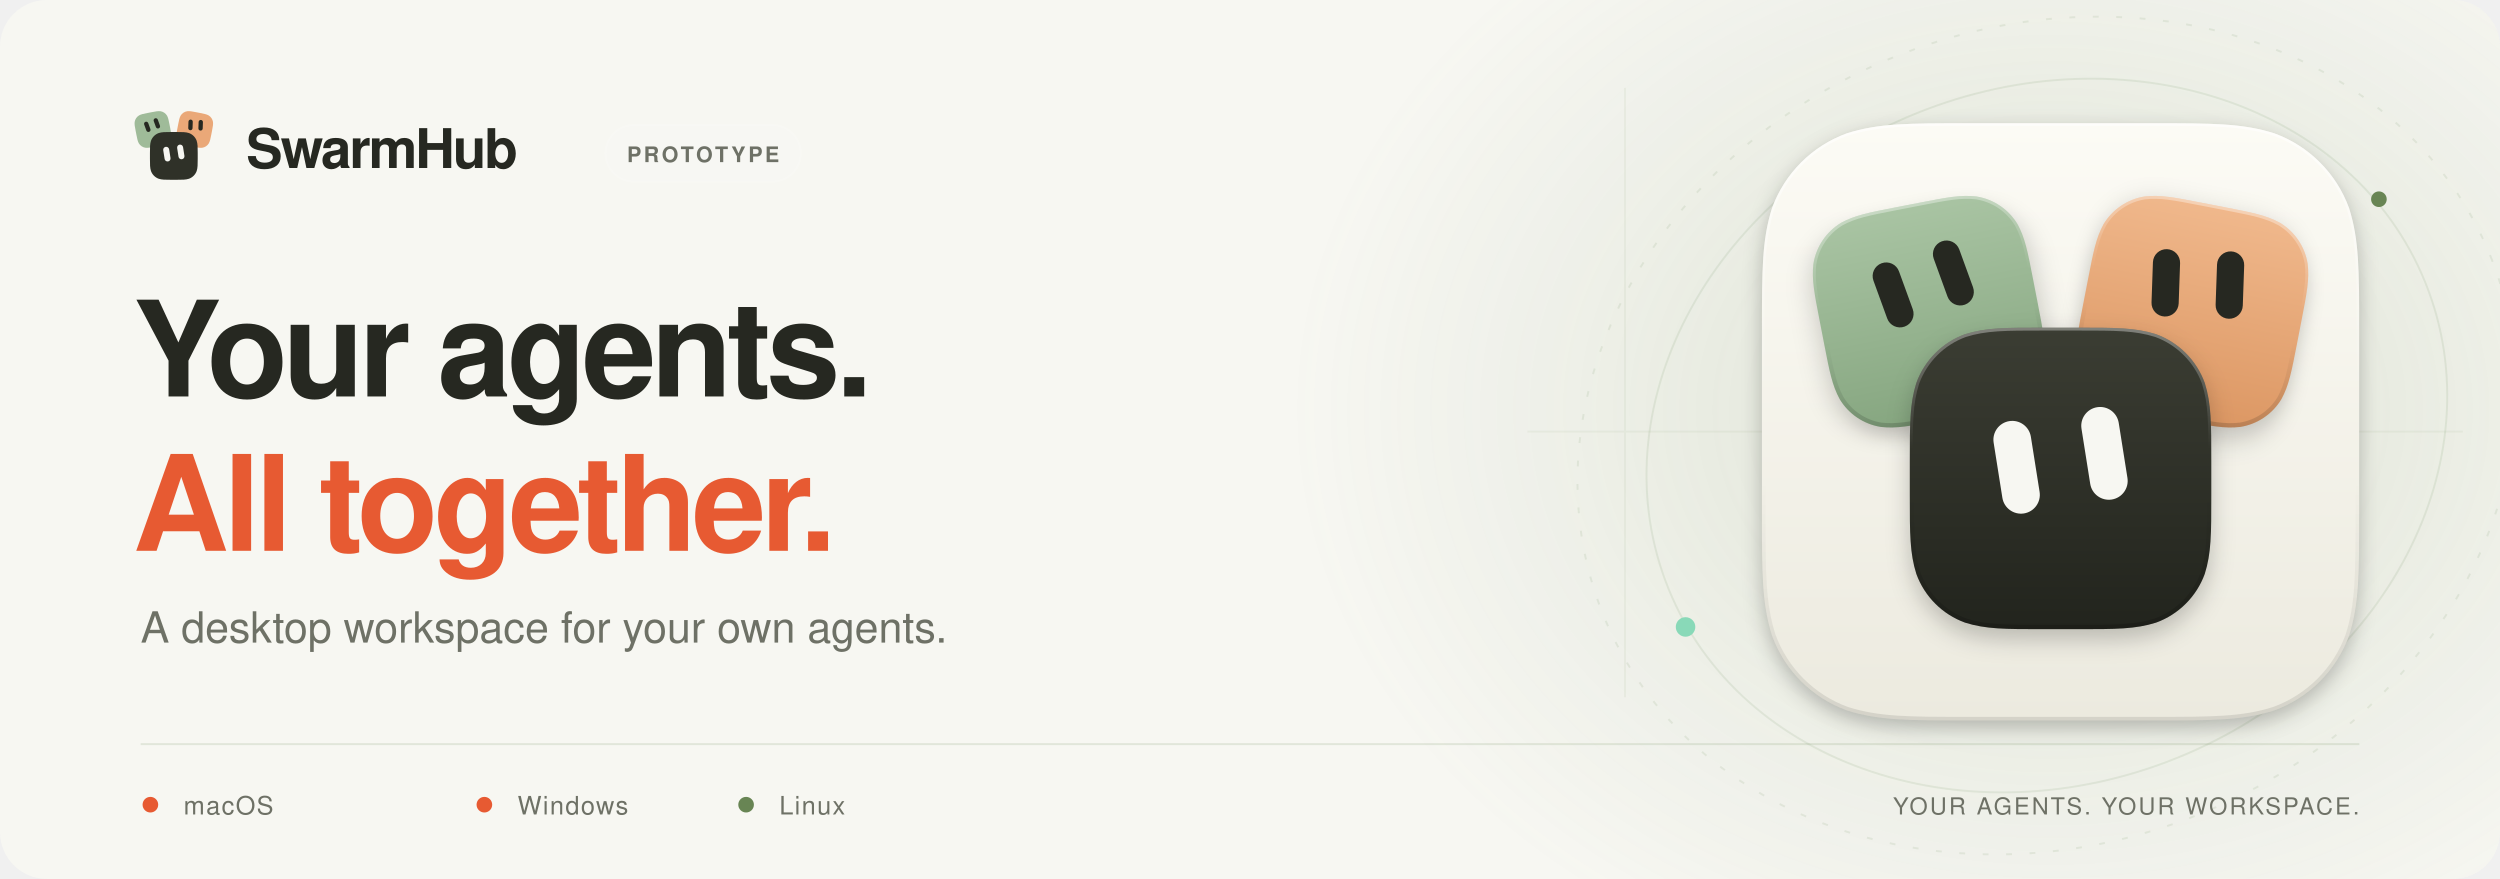
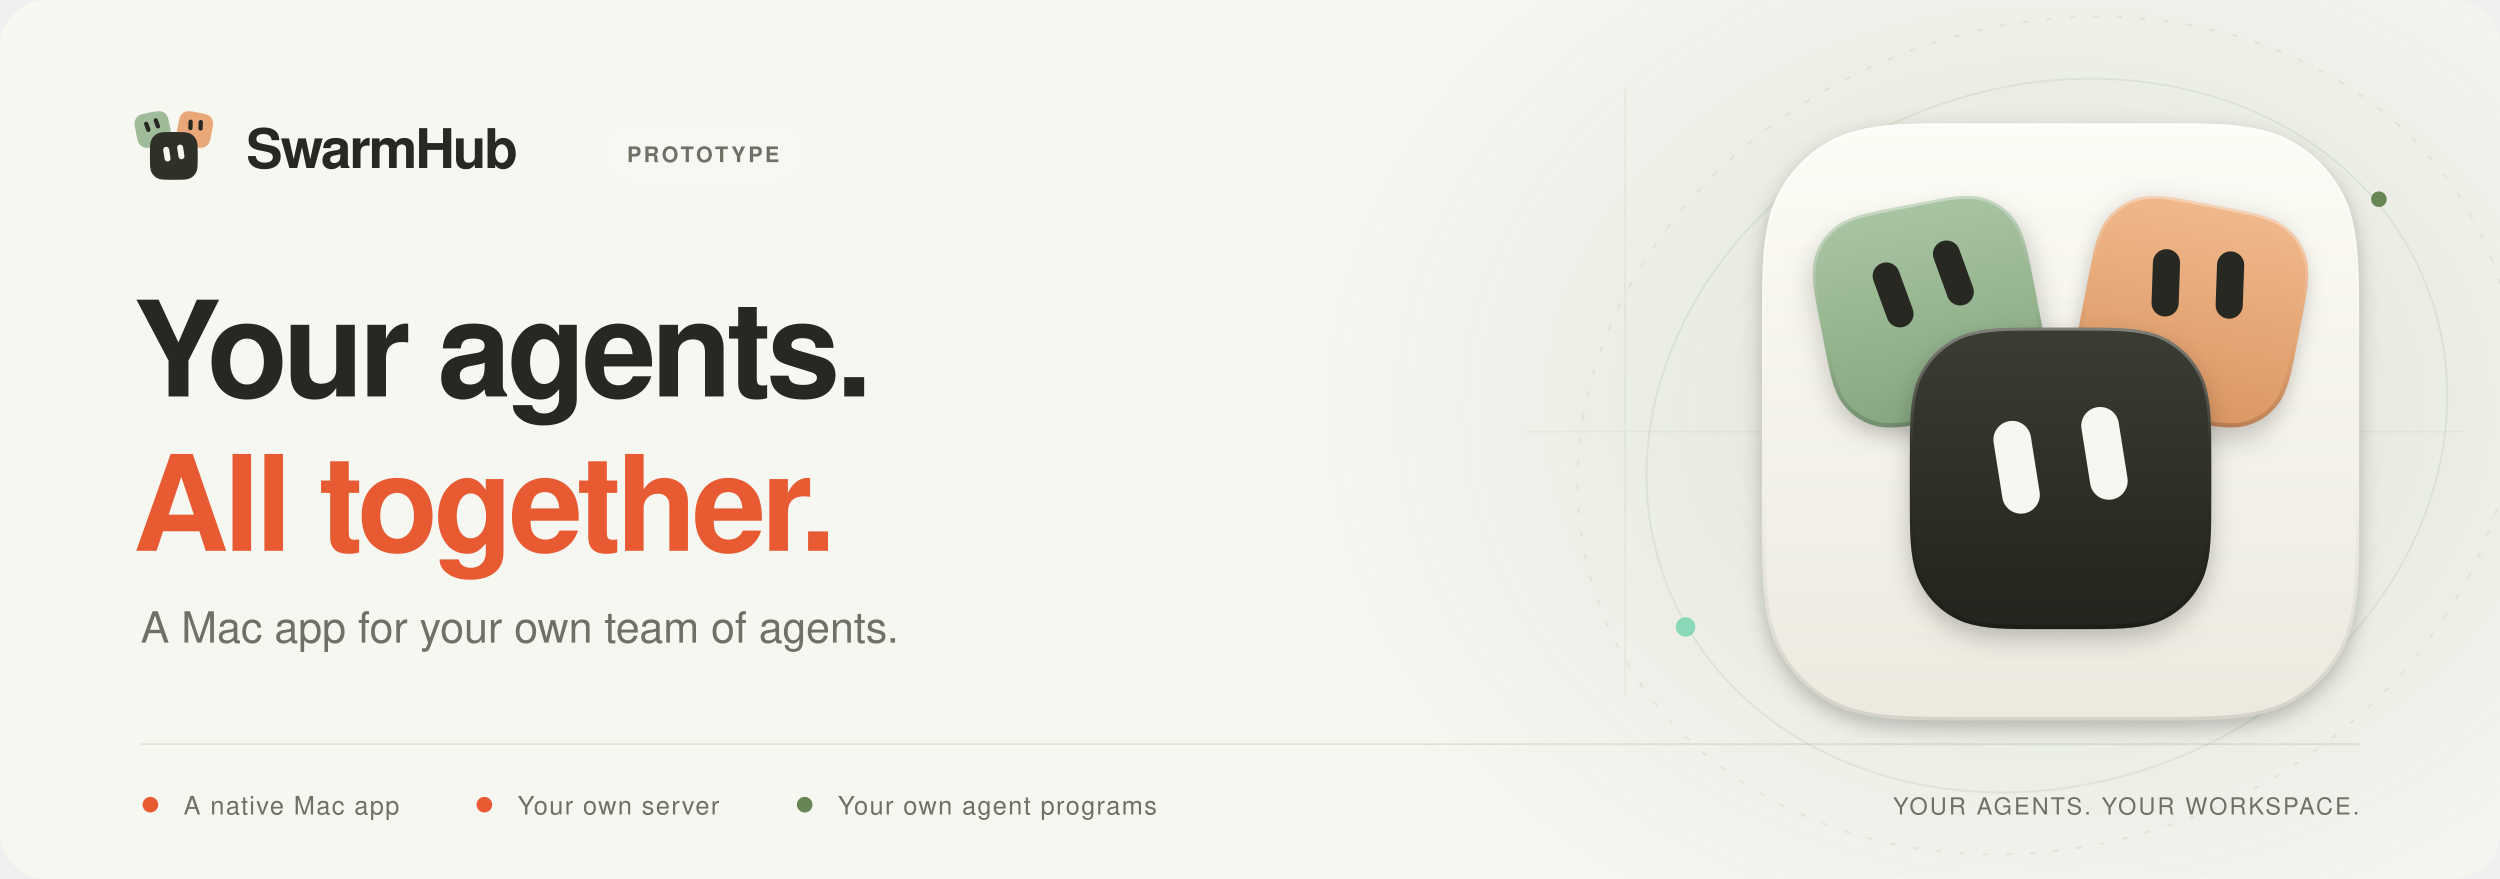
<svg xmlns="http://www.w3.org/2000/svg" width="1280" height="450" viewBox="0 0 1280 450" fill="none" role="img" aria-labelledby="title description">
  <defs>
    <linearGradient id="canvas" x1="0" y1="0" x2="1280" y2="450" gradientUnits="userSpaceOnUse">
      <stop stop-color="#f7f7f2" />
      <stop offset="0.55" stop-color="#f7f7f2" />
      <stop offset="1" stop-color="#f7f7f2" />
    </linearGradient>
    <radialGradient id="halo" cx="0" cy="0" r="1" gradientTransform="translate(1050 210) scale(390 310)" gradientUnits="userSpaceOnUse">
      <stop stop-color="#688554" stop-opacity="0.18" />
      <stop offset="1" stop-color="#688554" stop-opacity="0" />
    </radialGradient>
    <linearGradient id="accent" x1="72" y1="0" x2="632" y2="0" gradientUnits="userSpaceOnUse">
      <stop stop-color="#e75a32" />
      <stop offset="1" stop-color="#e75a32" />
    </linearGradient>
    <clipPath id="bounds">
      <rect width="1280" height="450" rx="24" />
    </clipPath>
  </defs>
  <g clip-path="url(#bounds)">
    <rect width="1280" height="450" fill="url(#canvas)" />
    <rect width="1280" height="450" fill="url(#halo)" />
    <g stroke="#688554" stroke-opacity="0.12">
      <ellipse cx="1048" cy="223" rx="209" ry="178" transform="rotate(-22 1048 223)" />
      <ellipse cx="1048" cy="223" rx="245" ry="209" transform="rotate(-22 1048 223)" stroke-dasharray="3 9" />
      <path d="M832 45V357M782 221H1261" stroke-opacity="0.07" />
    </g>
    <circle cx="863" cy="321" r="5" fill="#89D9B8" />
    <circle cx="1218" cy="102" r="4" fill="#688554" />
    <g font-family="-apple-system, BlinkMacSystemFont, 'Segoe UI', Helvetica, Arial, sans-serif">
      <svg x="68" y="53" width="42" height="42" viewBox="0 0 30 30">
        <g transform="translate(15 15) scale(0.042) translate(-512 -491)">
          <g transform="rotate(-11 330 360)">
            <path d="M312.99 210L347.01 210C385.3 210 404.45 210 425.06 216.52C447.56 224.71 465.29 242.44 473.48 264.94C480 285.55 480 304.7 480 342.99L480 377.01C480 415.3 480 434.45 473.48 455.06C465.29 477.56 447.56 495.29 425.06 503.48C404.45 510 385.3 510 347.01 510L312.99 510C274.7 510 255.55 510 234.94 503.48C212.44 495.29 194.71 477.56 186.52 455.06C180 434.45 180 415.3 180 377.01L180 342.99C180 304.7 180 285.55 186.52 264.94C194.71 242.44 212.44 224.71 234.94 216.52C255.55 210 274.7 210 312.99 210Z" fill="#9fbb99" />
            <g transform="rotate(-9 330 321)" fill="#262821">
              <rect x="267" y="274.5" width="37.5" height="93" rx="18.75" />
              <rect x="355.5" y="274.5" width="37.5" height="93" rx="18.75" />
            </g>
          </g>
          <g transform="rotate(11 694 360)">
            <path d="M676.99 210L711.01 210C749.3 210 768.45 210 789.06 216.52C811.56 224.71 829.29 242.44 837.48 264.94C844 285.55 844 304.7 844 342.99L844 377.01C844 415.3 844 434.45 837.48 455.06C829.29 477.56 811.56 495.29 789.06 503.48C768.45 510 749.3 510 711.01 510L676.99 510C638.7 510 619.55 510 598.94 503.48C576.44 495.29 558.71 477.56 550.52 455.06C544 434.45 544 415.3 544 377.01L544 342.99C544 304.7 544 285.55 550.52 264.94C558.71 242.44 576.44 224.71 598.94 216.52C619.55 210 638.7 210 676.99 210Z" fill="#eaa878" />
            <g transform="rotate(-9 694 321)" fill="#262821">
              <rect x="631" y="274.5" width="37.5" height="93" rx="18.75" />
              <rect x="719.5" y="274.5" width="37.5" height="93" rx="18.75" />
            </g>
          </g>
          <g transform="rotate(0 512 590)">
            <path d="M488.42 382L535.58 382C588.68 382 615.24 382 643.82 391.04C675.02 402.4 699.6 426.98 710.96 458.18C720 486.76 720 513.32 720 566.42L720 613.58C720 666.68 720 693.24 710.96 721.82C699.6 753.02 675.02 777.6 643.82 788.96C615.24 798 588.68 798 535.58 798L488.42 798C435.32 798 408.76 798 380.18 788.96C348.98 777.6 324.4 753.02 313.04 721.82C304 693.24 304 666.68 304 613.58L304 566.42C304 513.32 304 486.76 313.04 458.18C324.4 426.98 348.98 402.4 380.18 391.04C408.76 382 435.32 382 488.42 382Z" fill="#2f3128" />
            <g transform="rotate(-9 512 565.04)" fill="#f7f7f2">
              <rect x="424.64" y="500.56" width="52" height="128.96" rx="26" />
              <rect x="547.36" y="500.56" width="52" height="128.96" rx="26" />
            </g>
          </g>
        </g>
      </svg>
      <text x="126" y="86" fill="#262821" font-size="28" font-weight="750" letter-spacing="-1">SwarmHub</text>
      <rect x="310" y="64" width="100" height="29" rx="14.5" fill="#FFFFFF" fill-opacity="0.05" stroke="#FFFFFF" stroke-opacity="0.13" />
      <text x="360" y="83" text-anchor="middle" fill="#6e7166" font-size="11" font-weight="600" letter-spacing="1.4">PROTOTYPE</text>
      <text x="68" y="203" fill="#262821" font-size="68" font-weight="650" letter-spacing="-2.6">Your agents.</text>
      <text x="68" y="282" fill="url(#accent)" font-size="68" font-weight="650" letter-spacing="-2.6">All together.</text>
-       <text x="72" y="329" fill="#6e7166" font-size="22">A desktop workspace for your own agents.</text>
+       <text x="72" y="329" fill="#6e7166" font-size="22">A Mac app for your own team of agents.</text>
      <path d="M72 381H1208" stroke="#688554" stroke-opacity="0.15" />
      <circle cx="77" cy="412" r="4" fill="#e75a32" />
-       <text x="94" y="417" fill="#6e7166" font-size="13" font-weight="500" letter-spacing="0.7">macOS</text>
+       <text x="94" y="417" fill="#6e7166" font-size="13" font-weight="500" letter-spacing="0.7">A native Mac app</text>
      <circle cx="248" cy="412" r="4" fill="#e75a32" />
-       <text x="265" y="417" fill="#6e7166" font-size="13" font-weight="500" letter-spacing="0.7">Windows</text>
-       <circle cx="382" cy="412" r="4" fill="#688554" />
-       <text x="399" y="417" fill="#6e7166" font-size="13" font-weight="500" letter-spacing="0.7">Linux</text>
+       <text x="265" y="417" fill="#6e7166" font-size="13" font-weight="500" letter-spacing="0.7">Your own server</text>
+       <circle cx="412" cy="412" r="4" fill="#688554" />
+       <text x="429" y="417" fill="#6e7166" font-size="13" font-weight="500" letter-spacing="0.7">Your own agent programs</text>
      <text x="1208" y="417" text-anchor="end" fill="#6e7166" font-size="12" letter-spacing="1.1">YOUR AGENTS. YOUR WORKSPACE.</text>
    </g>
    <svg viewBox="0 0 1024 1024" x="865" y="26" width="380" height="380">
      <defs>
        <linearGradient id="swarmhub-icon-tile" x1="0" y1="0" x2="0" y2="1">
          <stop offset="0" stop-color="#fcfbf5" />
          <stop offset="1" stop-color="#eceadf" />
        </linearGradient>
        <linearGradient id="swarmhub-icon-tile-edge" x1="0" y1="0" x2="0" y2="1">
          <stop offset="0" stop-color="#ffffff" stop-opacity="0.6" />
          <stop offset="0.45" stop-color="#ffffff" stop-opacity="0" />
        </linearGradient>
        <linearGradient id="swarmhub-icon-tile-foot" x1="0" y1="0" x2="0" y2="1">
          <stop offset="0.6" stop-color="#000000" stop-opacity="0" />
          <stop offset="1" stop-color="#000000" stop-opacity="0.1" />
        </linearGradient>
        <clipPath id="swarmhub-icon-tile-clip">
          <path d="M383.41 100L640.59 100C722.19 100 763 100 806.92 113.89C854.88 131.34 892.66 169.12 910.11 217.08C924 261 924 301.81 924 383.41L924 640.59C924 722.19 924 763 910.11 806.92C892.66 854.88 854.88 892.66 806.92 910.11C763 924 722.19 924 640.59 924L383.41 924C301.81 924 261 924 217.08 910.11C169.12 892.66 131.34 854.88 113.89 806.92C100 763 100 722.19 100 640.59L100 383.41C100 301.81 100 261 113.89 217.08C131.34 169.12 169.12 131.34 217.08 113.89C261 100 301.81 100 383.41 100Z" />
        </clipPath>
        <filter id="swarmhub-icon-tile-shadow" x="-40%" y="-40%" width="180%" height="180%">
          <feGaussianBlur stdDeviation="14" />
        </filter>
        <linearGradient id="swarmhub-icon-face-edge" x1="0" y1="0" x2="0" y2="1">
          <stop offset="0" stop-color="#ffffff" stop-opacity="0.5" />
          <stop offset="0.4" stop-color="#ffffff" stop-opacity="0" />
        </linearGradient>
        <linearGradient id="swarmhub-icon-face-foot" x1="0" y1="0" x2="0" y2="1">
          <stop offset="0.55" stop-color="#000000" stop-opacity="0" />
          <stop offset="1" stop-color="#000000" stop-opacity="0.16" />
        </linearGradient>
        <filter id="swarmhub-icon-face-shadow" x="-40%" y="-40%" width="180%" height="180%">
          <feGaussianBlur stdDeviation="16" />
        </filter>
        <linearGradient id="swarmhub-icon-left" x1="0" y1="0" x2="0" y2="1">
          <stop offset="0" stop-color="#a9c4a3" />
          <stop offset="1" stop-color="#86a680" />
        </linearGradient>
        <clipPath id="swarmhub-icon-left-clip">
          <path d="M312.99 210L347.01 210C385.3 210 404.45 210 425.06 216.52C447.56 224.71 465.29 242.44 473.48 264.94C480 285.55 480 304.7 480 342.99L480 377.01C480 415.3 480 434.45 473.48 455.06C465.29 477.56 447.56 495.29 425.06 503.48C404.45 510 385.3 510 347.01 510L312.99 510C274.7 510 255.55 510 234.94 503.48C212.44 495.29 194.71 477.56 186.52 455.06C180 434.45 180 415.3 180 377.01L180 342.99C180 304.7 180 285.55 186.52 264.94C194.71 242.44 212.44 224.71 234.94 216.52C255.55 210 274.7 210 312.99 210Z" />
        </clipPath>
        <linearGradient id="swarmhub-icon-right" x1="0" y1="0" x2="0" y2="1">
          <stop offset="0" stop-color="#f0b88c" />
          <stop offset="1" stop-color="#dc9763" />
        </linearGradient>
        <clipPath id="swarmhub-icon-right-clip">
          <path d="M676.99 210L711.01 210C749.3 210 768.45 210 789.06 216.52C811.56 224.71 829.29 242.44 837.48 264.94C844 285.55 844 304.7 844 342.99L844 377.01C844 415.3 844 434.45 837.48 455.06C829.29 477.56 811.56 495.29 789.06 503.48C768.45 510 749.3 510 711.01 510L676.99 510C638.7 510 619.55 510 598.94 503.48C576.44 495.29 558.71 477.56 550.52 455.06C544 434.45 544 415.3 544 377.01L544 342.99C544 304.7 544 285.55 550.52 264.94C558.71 242.44 576.44 224.71 598.94 216.52C619.55 210 638.7 210 676.99 210Z" />
        </clipPath>
        <linearGradient id="swarmhub-icon-front" x1="0" y1="0" x2="0" y2="1">
          <stop offset="0" stop-color="#3b3d33" />
          <stop offset="1" stop-color="#22241d" />
        </linearGradient>
        <clipPath id="swarmhub-icon-front-clip">
          <path d="M488.42 382L535.58 382C588.68 382 615.24 382 643.82 391.04C675.02 402.4 699.6 426.98 710.96 458.18C720 486.76 720 513.32 720 566.42L720 613.58C720 666.68 720 693.24 710.96 721.82C699.6 753.02 675.02 777.6 643.82 788.96C615.24 798 588.68 798 535.58 798L488.42 798C435.32 798 408.76 798 380.18 788.96C348.98 777.6 324.4 753.02 313.04 721.82C304 693.24 304 666.68 304 613.58L304 566.42C304 513.32 304 486.76 313.04 458.18C324.4 426.98 348.98 402.4 380.18 391.04C408.76 382 435.32 382 488.42 382Z" />
        </clipPath>
      </defs>
      <path d="M383.41 100L640.59 100C722.19 100 763 100 806.92 113.89C854.88 131.34 892.66 169.12 910.11 217.08C924 261 924 301.81 924 383.41L924 640.59C924 722.19 924 763 910.11 806.92C892.66 854.88 854.88 892.66 806.92 910.11C763 924 722.19 924 640.59 924L383.41 924C301.81 924 261 924 217.08 910.11C169.12 892.66 131.34 854.88 113.89 806.92C100 763 100 722.19 100 640.59L100 383.41C100 301.81 100 261 113.89 217.08C131.34 169.12 169.12 131.34 217.08 113.89C261 100 301.81 100 383.41 100Z" transform="translate(0 10)" fill="#000000" opacity="0.24" filter="url(#swarmhub-icon-tile-shadow)" />
      <path d="M383.41 100L640.59 100C722.19 100 763 100 806.92 113.89C854.88 131.34 892.66 169.12 910.11 217.08C924 261 924 301.81 924 383.41L924 640.59C924 722.19 924 763 910.11 806.92C892.66 854.88 854.88 892.66 806.92 910.11C763 924 722.19 924 640.59 924L383.41 924C301.81 924 261 924 217.08 910.11C169.12 892.66 131.34 854.88 113.89 806.92C100 763 100 722.19 100 640.59L100 383.41C100 301.81 100 261 113.89 217.08C131.34 169.12 169.12 131.34 217.08 113.89C261 100 301.81 100 383.41 100Z" fill="url(#swarmhub-icon-tile)" />
      <g clip-path="url(#swarmhub-icon-tile-clip)">
        <path d="M383.41 100L640.59 100C722.19 100 763 100 806.92 113.89C854.88 131.34 892.66 169.12 910.11 217.08C924 261 924 301.81 924 383.41L924 640.59C924 722.19 924 763 910.11 806.92C892.66 854.88 854.88 892.66 806.92 910.11C763 924 722.19 924 640.59 924L383.41 924C301.81 924 261 924 217.08 910.11C169.12 892.66 131.34 854.88 113.89 806.92C100 763 100 722.19 100 640.59L100 383.41C100 301.81 100 261 113.89 217.08C131.34 169.12 169.12 131.34 217.08 113.89C261 100 301.81 100 383.41 100Z" fill="none" stroke="url(#swarmhub-icon-tile-foot)" stroke-width="10" />
        <path d="M383.41 100L640.59 100C722.19 100 763 100 806.92 113.89C854.88 131.34 892.66 169.12 910.11 217.08C924 261 924 301.81 924 383.41L924 640.59C924 722.19 924 763 910.11 806.92C892.66 854.88 854.88 892.66 806.92 910.11C763 924 722.19 924 640.59 924L383.41 924C301.81 924 261 924 217.08 910.11C169.12 892.66 131.34 854.88 113.89 806.92C100 763 100 722.19 100 640.59L100 383.41C100 301.81 100 261 113.89 217.08C131.34 169.12 169.12 131.34 217.08 113.89C261 100 301.81 100 383.41 100Z" fill="none" stroke="url(#swarmhub-icon-tile-edge)" stroke-width="7" />
      </g>
      <g clip-path="url(#swarmhub-icon-tile-clip)">
        <g transform="rotate(-11 330 360)">
          <path d="M312.99 210L347.01 210C385.3 210 404.45 210 425.06 216.52C447.56 224.71 465.29 242.44 473.48 264.94C480 285.55 480 304.7 480 342.99L480 377.01C480 415.3 480 434.45 473.48 455.06C465.29 477.56 447.56 495.29 425.06 503.48C404.45 510 385.3 510 347.01 510L312.99 510C274.7 510 255.55 510 234.94 503.48C212.44 495.29 194.71 477.56 186.52 455.06C180 434.45 180 415.3 180 377.01L180 342.99C180 304.7 180 285.55 186.52 264.94C194.71 242.44 212.44 224.71 234.94 216.52C255.55 210 274.7 210 312.99 210Z" transform="translate(0 14)" fill="#000000" opacity="0.22" filter="url(#swarmhub-icon-face-shadow)" />
          <path d="M312.99 210L347.01 210C385.3 210 404.45 210 425.06 216.52C447.56 224.71 465.29 242.44 473.48 264.94C480 285.55 480 304.7 480 342.99L480 377.01C480 415.3 480 434.45 473.48 455.06C465.29 477.56 447.56 495.29 425.06 503.48C404.45 510 385.3 510 347.01 510L312.99 510C274.7 510 255.55 510 234.94 503.48C212.44 495.29 194.71 477.56 186.52 455.06C180 434.45 180 415.3 180 377.01L180 342.99C180 304.7 180 285.55 186.52 264.94C194.71 242.44 212.44 224.71 234.94 216.52C255.55 210 274.7 210 312.99 210Z" fill="url(#swarmhub-icon-left)" />
          <g clip-path="url(#swarmhub-icon-left-clip)">
            <path d="M312.99 210L347.01 210C385.3 210 404.45 210 425.06 216.52C447.56 224.71 465.29 242.44 473.48 264.94C480 285.55 480 304.7 480 342.99L480 377.01C480 415.3 480 434.45 473.48 455.06C465.29 477.56 447.56 495.29 425.06 503.48C404.45 510 385.3 510 347.01 510L312.99 510C274.7 510 255.55 510 234.94 503.48C212.44 495.29 194.71 477.56 186.52 455.06C180 434.45 180 415.3 180 377.01L180 342.99C180 304.7 180 285.55 186.52 264.94C194.71 242.44 212.44 224.71 234.94 216.52C255.55 210 274.7 210 312.99 210Z" fill="none" stroke="url(#swarmhub-icon-face-foot)" stroke-width="12" />
            <path d="M312.99 210L347.01 210C385.3 210 404.45 210 425.06 216.52C447.56 224.71 465.29 242.44 473.48 264.94C480 285.55 480 304.7 480 342.99L480 377.01C480 415.3 480 434.45 473.48 455.06C465.29 477.56 447.56 495.29 425.06 503.48C404.45 510 385.3 510 347.01 510L312.99 510C274.7 510 255.55 510 234.94 503.48C212.44 495.29 194.71 477.56 186.52 455.06C180 434.45 180 415.3 180 377.01L180 342.99C180 304.7 180 285.55 186.52 264.94C194.71 242.44 212.44 224.71 234.94 216.52C255.55 210 274.7 210 312.99 210Z" fill="none" stroke="url(#swarmhub-icon-face-edge)" stroke-width="8" opacity="0.7" />
          </g>
          <g transform="rotate(-9 330 321)" fill="#262821">
            <rect x="267" y="274.5" width="37.5" height="93" rx="18.75" />
            <rect x="355.5" y="274.5" width="37.5" height="93" rx="18.75" />
          </g>
        </g>
        <g transform="rotate(11 694 360)">
          <path d="M676.99 210L711.01 210C749.3 210 768.45 210 789.06 216.52C811.56 224.71 829.29 242.44 837.48 264.94C844 285.55 844 304.7 844 342.99L844 377.01C844 415.3 844 434.45 837.48 455.06C829.29 477.56 811.56 495.29 789.06 503.48C768.45 510 749.3 510 711.01 510L676.99 510C638.7 510 619.55 510 598.94 503.48C576.44 495.29 558.71 477.56 550.52 455.06C544 434.45 544 415.3 544 377.01L544 342.99C544 304.7 544 285.55 550.52 264.94C558.71 242.44 576.44 224.71 598.94 216.52C619.55 210 638.7 210 676.99 210Z" transform="translate(0 14)" fill="#000000" opacity="0.22" filter="url(#swarmhub-icon-face-shadow)" />
          <path d="M676.99 210L711.01 210C749.3 210 768.45 210 789.06 216.52C811.56 224.71 829.29 242.44 837.48 264.94C844 285.55 844 304.7 844 342.99L844 377.01C844 415.3 844 434.45 837.48 455.06C829.29 477.56 811.56 495.29 789.06 503.48C768.45 510 749.3 510 711.01 510L676.99 510C638.7 510 619.55 510 598.94 503.48C576.44 495.29 558.71 477.56 550.52 455.06C544 434.45 544 415.3 544 377.01L544 342.99C544 304.7 544 285.55 550.52 264.94C558.71 242.44 576.44 224.71 598.94 216.52C619.55 210 638.7 210 676.99 210Z" fill="url(#swarmhub-icon-right)" />
          <g clip-path="url(#swarmhub-icon-right-clip)">
            <path d="M676.99 210L711.01 210C749.3 210 768.45 210 789.06 216.52C811.56 224.71 829.29 242.44 837.48 264.94C844 285.55 844 304.7 844 342.99L844 377.01C844 415.3 844 434.45 837.48 455.06C829.29 477.56 811.56 495.29 789.06 503.48C768.45 510 749.3 510 711.01 510L676.99 510C638.7 510 619.55 510 598.94 503.48C576.44 495.29 558.71 477.56 550.52 455.06C544 434.45 544 415.3 544 377.01L544 342.99C544 304.7 544 285.55 550.52 264.94C558.71 242.44 576.44 224.71 598.94 216.52C619.55 210 638.7 210 676.99 210Z" fill="none" stroke="url(#swarmhub-icon-face-foot)" stroke-width="12" />
            <path d="M676.99 210L711.01 210C749.3 210 768.45 210 789.06 216.52C811.56 224.71 829.29 242.44 837.48 264.94C844 285.55 844 304.7 844 342.99L844 377.01C844 415.3 844 434.45 837.48 455.06C829.29 477.56 811.56 495.29 789.06 503.48C768.45 510 749.3 510 711.01 510L676.99 510C638.7 510 619.55 510 598.94 503.48C576.44 495.29 558.71 477.56 550.52 455.06C544 434.45 544 415.3 544 377.01L544 342.99C544 304.7 544 285.55 550.52 264.94C558.71 242.44 576.44 224.71 598.94 216.52C619.55 210 638.7 210 676.99 210Z" fill="none" stroke="url(#swarmhub-icon-face-edge)" stroke-width="8" opacity="0.7" />
          </g>
          <g transform="rotate(-9 694 321)" fill="#262821">
            <rect x="631" y="274.5" width="37.5" height="93" rx="18.75" />
            <rect x="719.5" y="274.5" width="37.5" height="93" rx="18.75" />
          </g>
        </g>
        <g transform="rotate(0 512 590)">
          <path d="M488.42 382L535.58 382C588.68 382 615.24 382 643.82 391.04C675.02 402.4 699.6 426.98 710.96 458.18C720 486.76 720 513.32 720 566.42L720 613.58C720 666.68 720 693.24 710.96 721.82C699.6 753.02 675.02 777.6 643.82 788.96C615.24 798 588.68 798 535.58 798L488.42 798C435.32 798 408.76 798 380.18 788.96C348.98 777.6 324.4 753.02 313.04 721.82C304 693.24 304 666.68 304 613.58L304 566.42C304 513.32 304 486.76 313.04 458.18C324.4 426.98 348.98 402.4 380.18 391.04C408.76 382 435.32 382 488.42 382Z" transform="translate(0 14)" fill="#000000" opacity="0.22" filter="url(#swarmhub-icon-face-shadow)" />
          <path d="M488.42 382L535.58 382C588.68 382 615.24 382 643.82 391.04C675.02 402.4 699.6 426.98 710.96 458.18C720 486.76 720 513.32 720 566.42L720 613.58C720 666.68 720 693.24 710.96 721.82C699.6 753.02 675.02 777.6 643.82 788.96C615.24 798 588.68 798 535.58 798L488.42 798C435.32 798 408.76 798 380.18 788.96C348.98 777.6 324.4 753.02 313.04 721.82C304 693.24 304 666.68 304 613.58L304 566.42C304 513.32 304 486.76 313.04 458.18C324.4 426.98 348.98 402.4 380.18 391.04C408.76 382 435.32 382 488.42 382Z" fill="url(#swarmhub-icon-front)" />
          <g clip-path="url(#swarmhub-icon-front-clip)">
            <path d="M488.42 382L535.58 382C588.68 382 615.24 382 643.82 391.04C675.02 402.4 699.6 426.98 710.96 458.18C720 486.76 720 513.32 720 566.42L720 613.58C720 666.68 720 693.24 710.96 721.82C699.6 753.02 675.02 777.6 643.82 788.96C615.24 798 588.68 798 535.58 798L488.42 798C435.32 798 408.76 798 380.18 788.96C348.98 777.6 324.4 753.02 313.04 721.82C304 693.24 304 666.68 304 613.58L304 566.42C304 513.32 304 486.76 313.04 458.18C324.4 426.98 348.98 402.4 380.18 391.04C408.76 382 435.32 382 488.42 382Z" fill="none" stroke="url(#swarmhub-icon-face-foot)" stroke-width="12" />
            <path d="M488.42 382L535.58 382C588.68 382 615.24 382 643.82 391.04C675.02 402.4 699.6 426.98 710.96 458.18C720 486.76 720 513.32 720 566.42L720 613.58C720 666.68 720 693.24 710.96 721.82C699.6 753.02 675.02 777.6 643.82 788.96C615.24 798 588.68 798 535.58 798L488.42 798C435.32 798 408.76 798 380.18 788.96C348.98 777.6 324.4 753.02 313.04 721.82C304 693.24 304 666.68 304 613.58L304 566.42C304 513.32 304 486.76 313.04 458.18C324.4 426.98 348.98 402.4 380.18 391.04C408.76 382 435.32 382 488.42 382Z" fill="none" stroke="url(#swarmhub-icon-face-edge)" stroke-width="8" opacity="0.7" />
          </g>
          <g transform="rotate(-9 512 565.04)" fill="#f7f7f2">
            <rect x="424.64" y="500.56" width="52" height="128.96" rx="26" />
            <rect x="547.36" y="500.56" width="52" height="128.96" rx="26" />
          </g>
        </g>
      </g>
    </svg>
  </g>
</svg>
